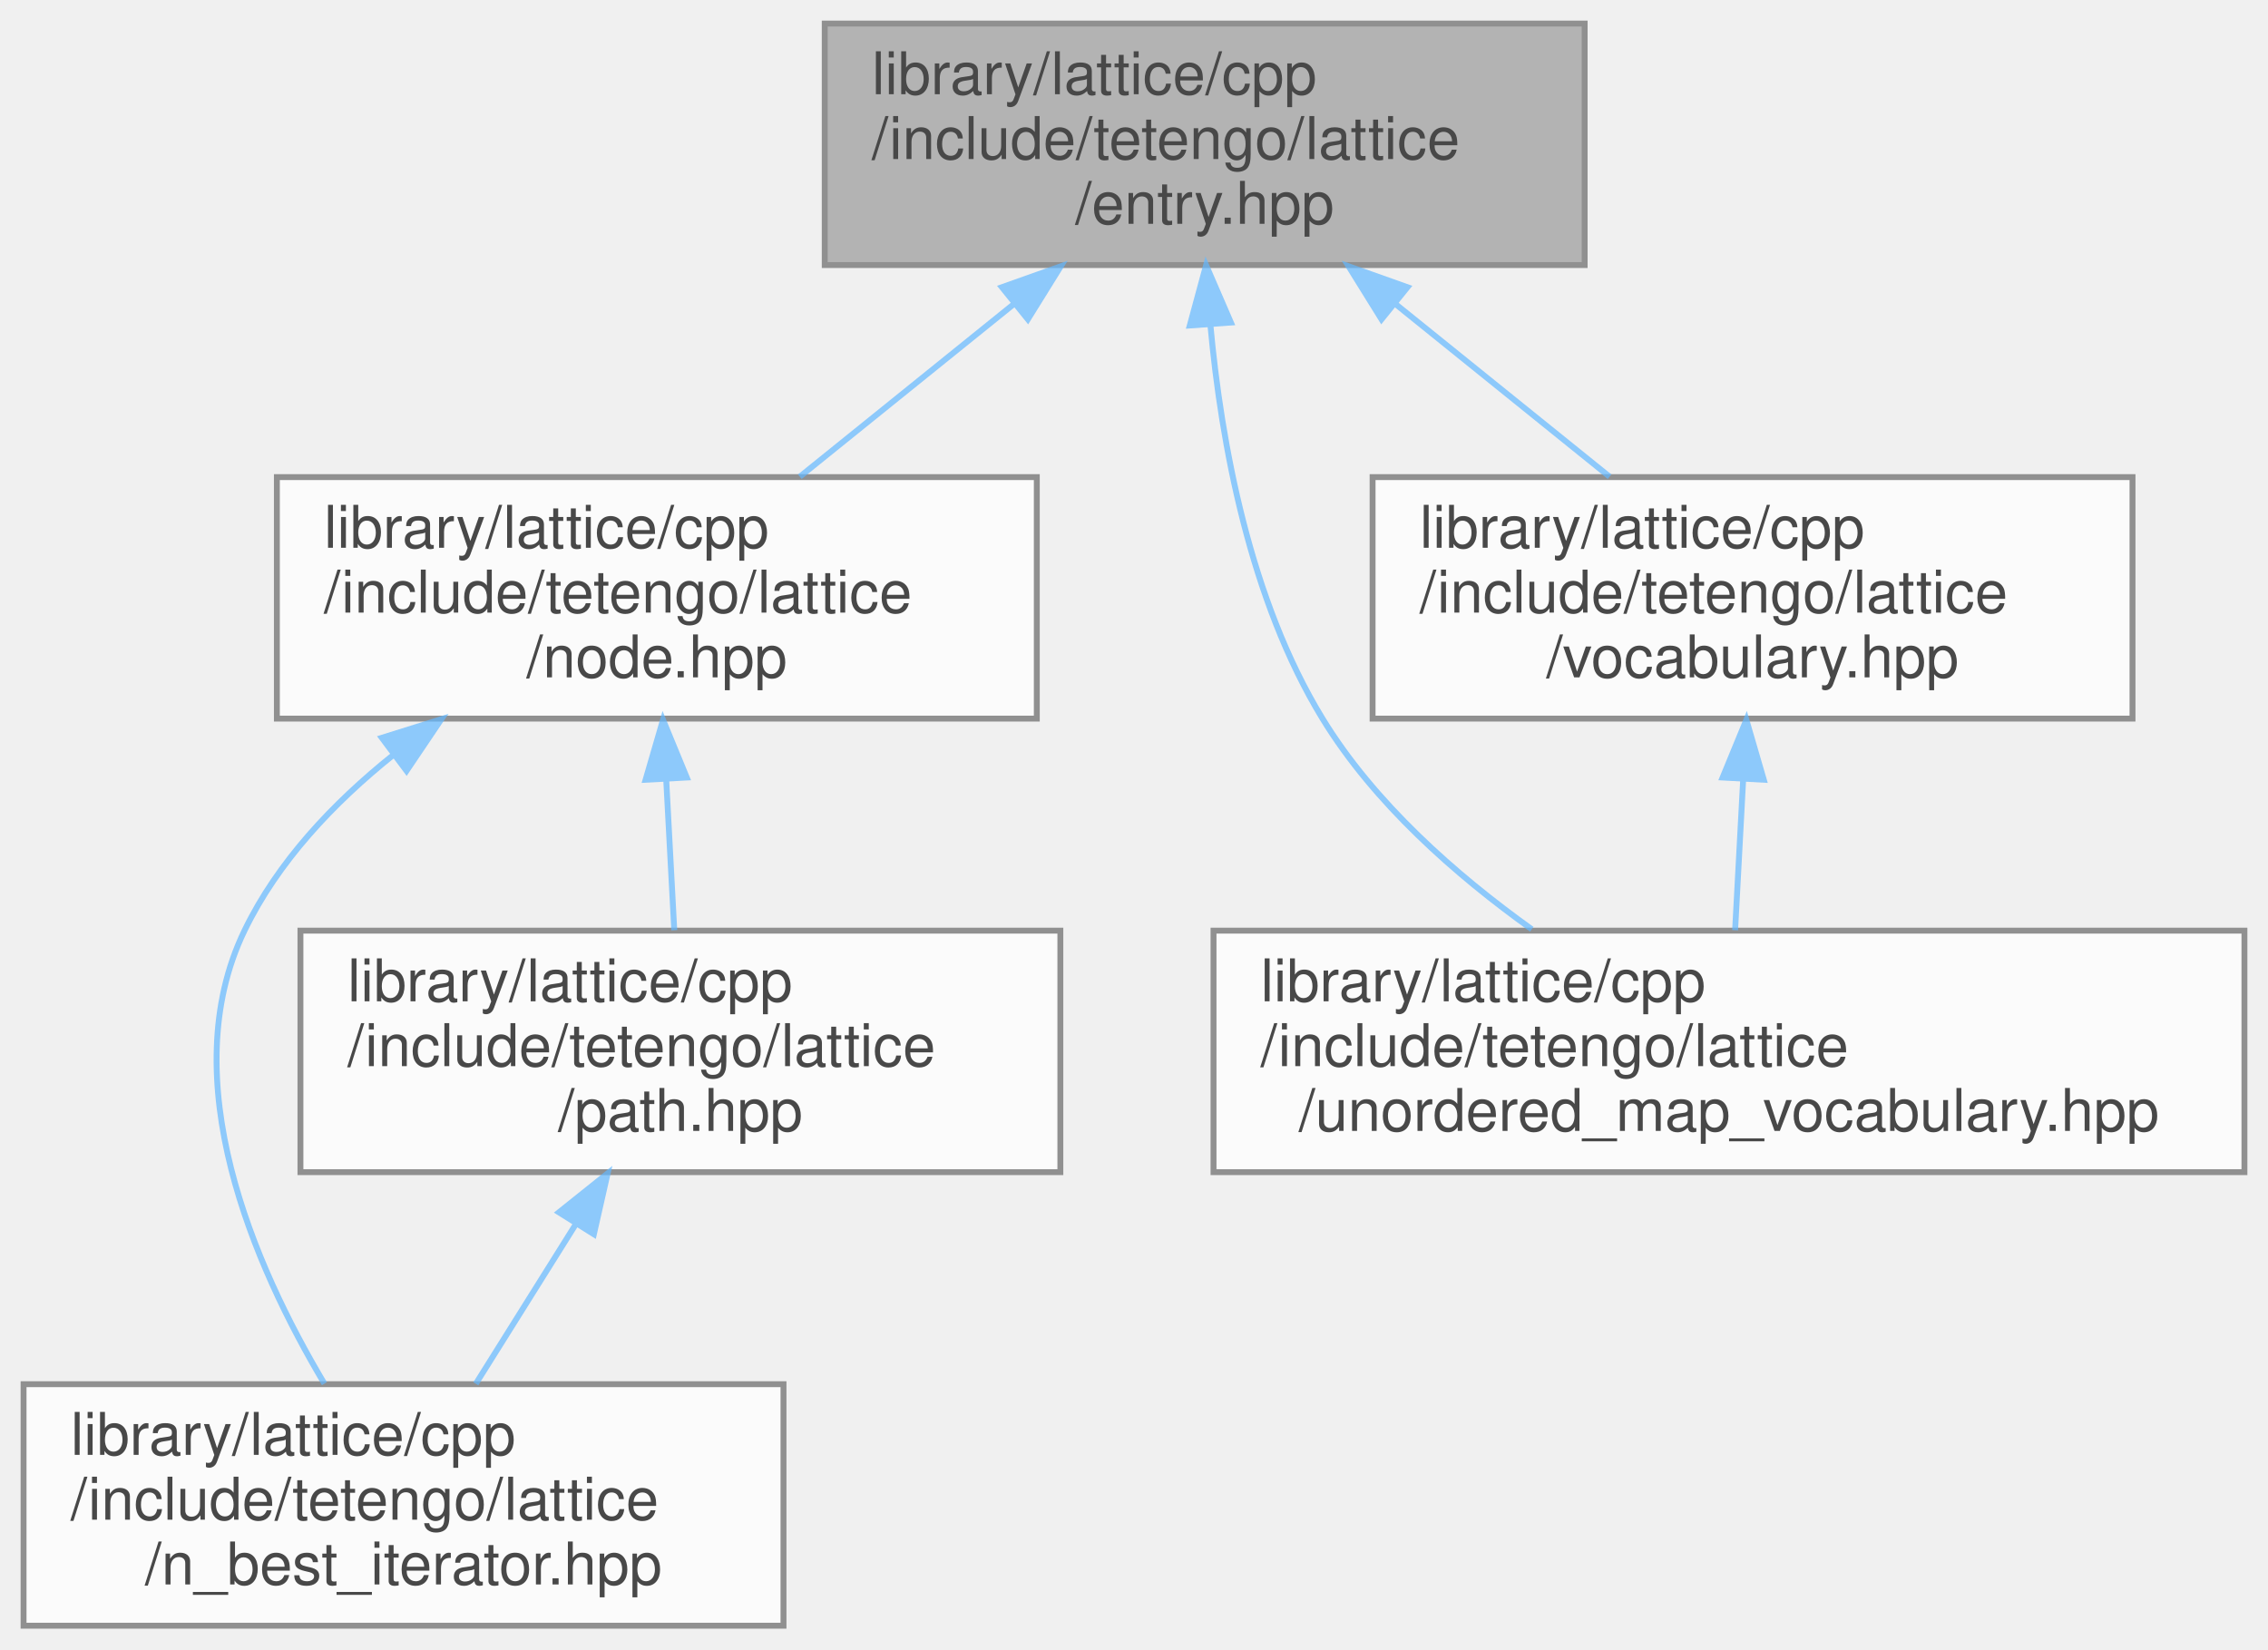
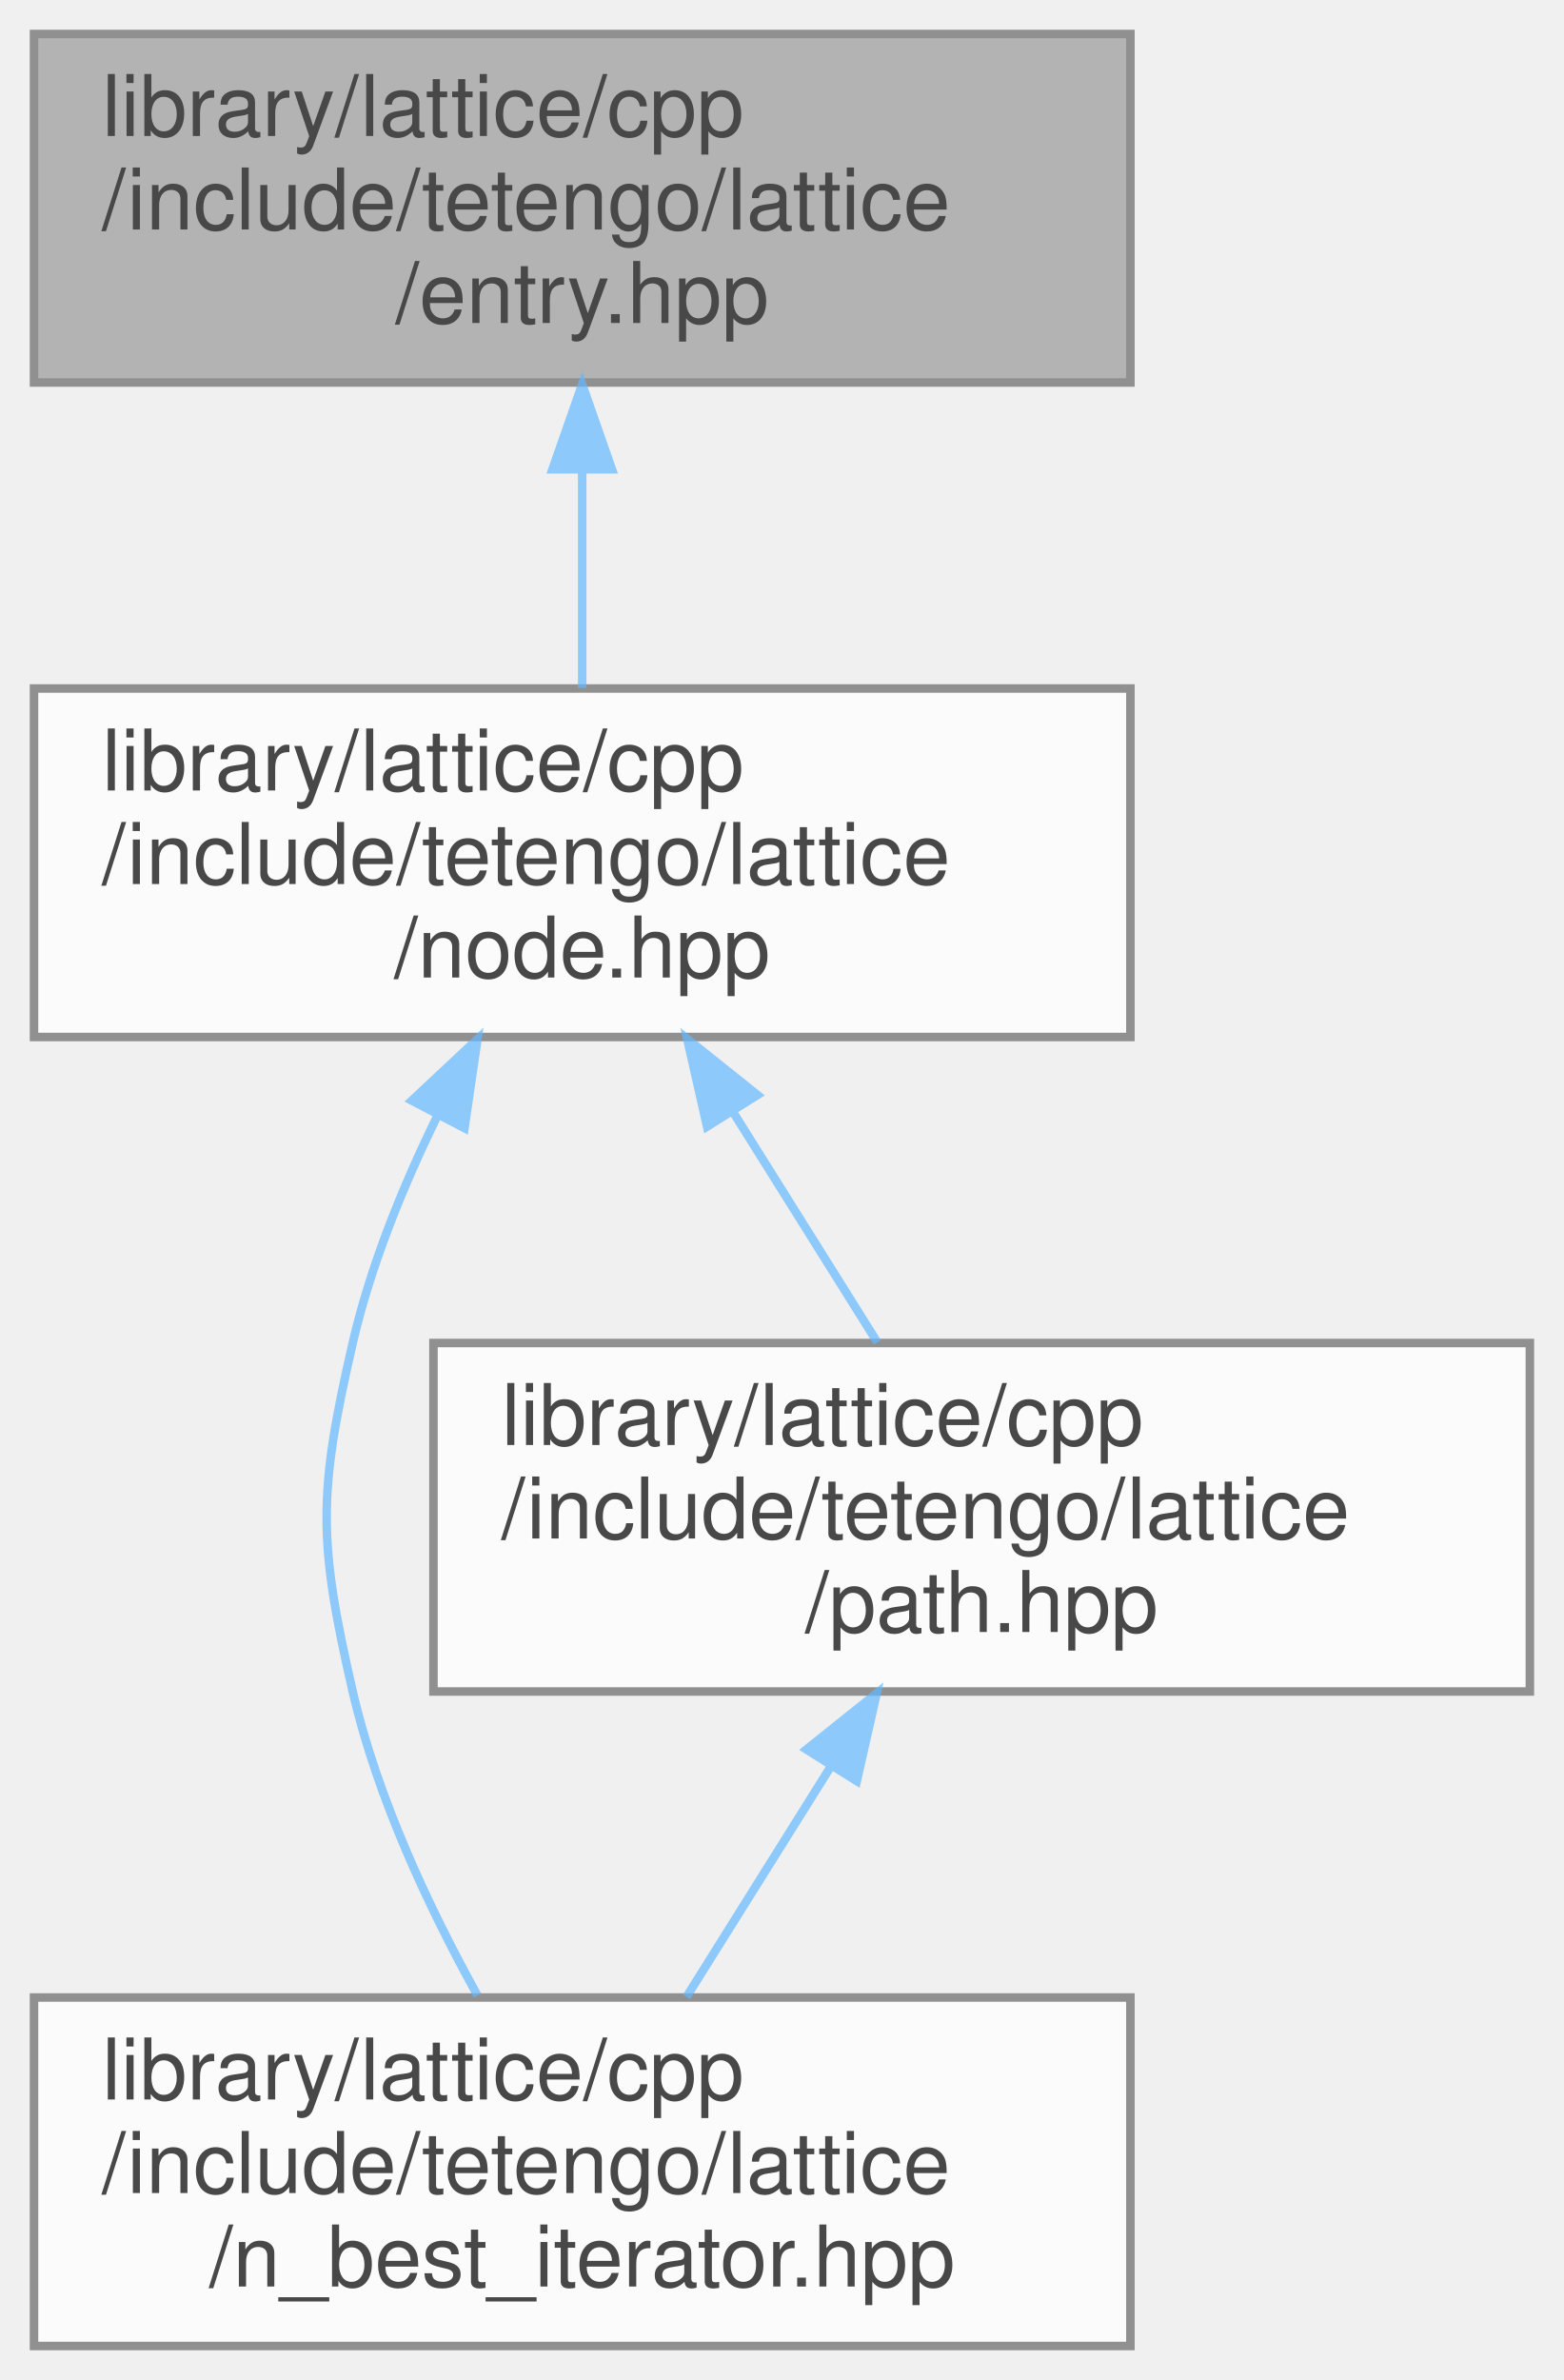
- <svg xmlns="http://www.w3.org/2000/svg" xmlns:xlink="http://www.w3.org/1999/xlink" width="385pt" height="280pt" viewBox="0.00 0.00 385.00 280.00">
+ <svg xmlns="http://www.w3.org/2000/svg" xmlns:xlink="http://www.w3.org/1999/xlink" width="184pt" height="280pt" viewBox="0.00 0.00 184.00 280.00">
  <svg id="main" version="1.1" xml:space="preserve">
    <style type="text/css">
.node, .edge {opacity: 0.7;}
.node.selected, .edge.selected {opacity: 1;}
.edge:hover path { stroke: red; }
.edge:hover polygon { stroke: red; fill: red; }
</style>
    <svg id="graph" class="graph">
      <g id="graph0" class="graph" transform="scale(1 1) rotate(0) translate(4 276)">
        <g id="Node000001" class="node">
          <g id="a_Node000001">
            <a xlink:title="An entry.">
-               <polygon fill="#999999" stroke="#666666" points="265,-272 136,-272 136,-231 265,-231 265,-272" />
-               <text text-anchor="start" x="144" y="-260" font-family="Helvetica,sans-Serif" font-size="10.00">library/lattice/cpp</text>
-               <text text-anchor="start" x="144" y="-249" font-family="Helvetica,sans-Serif" font-size="10.00">/include/tetengo/lattice</text>
-               <text text-anchor="middle" x="200.5" y="-238" font-family="Helvetica,sans-Serif" font-size="10.00">/entry.hpp</text>
+               <polygon fill="#999999" stroke="#666666" points="129,-272 0,-272 0,-231 129,-231 129,-272" />
+               <text text-anchor="start" x="8" y="-260" font-family="Helvetica,sans-Serif" font-size="10.00">library/lattice/cpp</text>
+               <text text-anchor="start" x="8" y="-249" font-family="Helvetica,sans-Serif" font-size="10.00">/include/tetengo/lattice</text>
+               <text text-anchor="middle" x="64.5" y="-238" font-family="Helvetica,sans-Serif" font-size="10.00">/entry.hpp</text>
            </a>
          </g>
        </g>
        <g id="Node000002" class="node">
          <g id="a_Node000002">
            <a xlink:href="node_8hpp.html" target="_top" xlink:title="A node.">
-               <polygon fill="white" stroke="#666666" points="172,-195 43,-195 43,-154 172,-154 172,-195" />
-               <text text-anchor="start" x="51" y="-183" font-family="Helvetica,sans-Serif" font-size="10.00">library/lattice/cpp</text>
-               <text text-anchor="start" x="51" y="-172" font-family="Helvetica,sans-Serif" font-size="10.00">/include/tetengo/lattice</text>
-               <text text-anchor="middle" x="107.5" y="-161" font-family="Helvetica,sans-Serif" font-size="10.00">/node.hpp</text>
+               <polygon fill="white" stroke="#666666" points="129,-195 0,-195 0,-154 129,-154 129,-195" />
+               <text text-anchor="start" x="8" y="-183" font-family="Helvetica,sans-Serif" font-size="10.00">library/lattice/cpp</text>
+               <text text-anchor="start" x="8" y="-172" font-family="Helvetica,sans-Serif" font-size="10.00">/include/tetengo/lattice</text>
+               <text text-anchor="middle" x="64.5" y="-161" font-family="Helvetica,sans-Serif" font-size="10.00">/node.hpp</text>
            </a>
          </g>
        </g>
        <g id="edge1_Node000001_Node000002" class="edge">
          <g id="a_edge1_Node000001_Node000002">
            <a xlink:title=" ">
-               <path fill="none" stroke="#63b8ff" d="M168.07,-224.35C156.15,-214.73 142.86,-204.01 131.77,-195.07" />
-               <polygon fill="#63b8ff" stroke="#63b8ff" points="166.08,-227.24 176.07,-230.79 170.48,-221.79 166.08,-227.24" />
-             </a>
-           </g>
-         </g>
-         <g id="Node000005" class="node">
-           <g id="a_Node000005">
-             <a xlink:href="unordered__map__vocabulary_8hpp.html" target="_top" xlink:title="An unordered map vocabulary.">
-               <polygon fill="white" stroke="#666666" points="377,-118 202,-118 202,-77 377,-77 377,-118" />
-               <text text-anchor="start" x="210" y="-106" font-family="Helvetica,sans-Serif" font-size="10.00">library/lattice/cpp</text>
-               <text text-anchor="start" x="210" y="-95" font-family="Helvetica,sans-Serif" font-size="10.00">/include/tetengo/lattice</text>
-               <text text-anchor="middle" x="289.5" y="-84" font-family="Helvetica,sans-Serif" font-size="10.00">/unordered_map_vocabulary.hpp</text>
-             </a>
-           </g>
-         </g>
-         <g id="edge5_Node000001_Node000005" class="edge">
-           <g id="a_edge5_Node000001_Node000005">
-             <a xlink:title=" ">
-               <path fill="none" stroke="#63b8ff" d="M201.47,-220.81C203.32,-200.68 208.17,-174.17 220.5,-154 229.24,-139.7 243.05,-127.52 256.02,-118.24" />
-               <polygon fill="#63b8ff" stroke="#63b8ff" points="197.97,-220.74 200.74,-230.97 204.95,-221.24 197.97,-220.74" />
-             </a>
-           </g>
-         </g>
-         <g id="Node000006" class="node">
-           <g id="a_Node000006">
-             <a xlink:href="vocabulary_8hpp.html" target="_top" xlink:title="A vocabulary.">
-               <polygon fill="white" stroke="#666666" points="358,-195 229,-195 229,-154 358,-154 358,-195" />
-               <text text-anchor="start" x="237" y="-183" font-family="Helvetica,sans-Serif" font-size="10.00">library/lattice/cpp</text>
-               <text text-anchor="start" x="237" y="-172" font-family="Helvetica,sans-Serif" font-size="10.00">/include/tetengo/lattice</text>
-               <text text-anchor="middle" x="293.5" y="-161" font-family="Helvetica,sans-Serif" font-size="10.00">/vocabulary.hpp</text>
-             </a>
-           </g>
-         </g>
-         <g id="edge6_Node000001_Node000006" class="edge">
-           <g id="a_edge6_Node000001_Node000006">
-             <a xlink:title=" ">
-               <path fill="none" stroke="#63b8ff" d="M232.93,-224.35C244.85,-214.73 258.14,-204.01 269.23,-195.07" />
-               <polygon fill="#63b8ff" stroke="#63b8ff" points="230.52,-221.79 224.93,-230.79 234.92,-227.24 230.52,-221.79" />
+               <path fill="none" stroke="#63b8ff" d="M64.5,-220.69C64.5,-212.08 64.5,-202.9 64.5,-195.07" />
+               <polygon fill="#63b8ff" stroke="#63b8ff" points="61,-220.79 64.5,-230.79 68,-220.79 61,-220.79" />
            </a>
          </g>
        </g>
        <g id="Node000003" class="node">
          <g id="a_Node000003">
            <a xlink:href="n__best__iterator_8hpp.html" target="_top" xlink:title="An N-best lattice path iterator.">
              <polygon fill="white" stroke="#666666" points="129,-41 0,-41 0,0 129,0 129,-41" />
              <text text-anchor="start" x="8" y="-29" font-family="Helvetica,sans-Serif" font-size="10.00">library/lattice/cpp</text>
              <text text-anchor="start" x="8" y="-18" font-family="Helvetica,sans-Serif" font-size="10.00">/include/tetengo/lattice</text>
              <text text-anchor="middle" x="64.5" y="-7" font-family="Helvetica,sans-Serif" font-size="10.00">/n_best_iterator.hpp</text>
            </a>
          </g>
        </g>
        <g id="edge2_Node000002_Node000003" class="edge">
          <g id="a_edge2_Node000002_Node000003">
            <a xlink:title=" ">
-               <path fill="none" stroke="#63b8ff" d="M62.71,-147.78C52.57,-139.65 43.14,-129.68 37.5,-118 25.31,-92.78 39.13,-61.12 51.07,-41.09" />
-               <polygon fill="#63b8ff" stroke="#63b8ff" points="60.82,-150.74 70.93,-153.91 65.01,-145.13 60.82,-150.74" />
+               <path fill="none" stroke="#63b8ff" d="M47.5,-144.8C43.4,-136.44 39.6,-127.1 37.5,-118 33.41,-100.24 33.41,-94.76 37.5,-77 40.39,-64.47 46.5,-51.49 52.18,-41.24" />
+               <polygon fill="#63b8ff" stroke="#63b8ff" points="44.45,-146.52 52.18,-153.76 50.65,-143.28 44.45,-146.52" />
            </a>
          </g>
        </g>
        <g id="Node000004" class="node">
          <g id="a_Node000004">
            <a xlink:href="path_8hpp.html" target="_top" xlink:title="A path.">
              <polygon fill="white" stroke="#666666" points="176,-118 47,-118 47,-77 176,-77 176,-118" />
              <text text-anchor="start" x="55" y="-106" font-family="Helvetica,sans-Serif" font-size="10.00">library/lattice/cpp</text>
              <text text-anchor="start" x="55" y="-95" font-family="Helvetica,sans-Serif" font-size="10.00">/include/tetengo/lattice</text>
              <text text-anchor="middle" x="111.5" y="-84" font-family="Helvetica,sans-Serif" font-size="10.00">/path.hpp</text>
            </a>
          </g>
        </g>
        <g id="edge3_Node000002_Node000004" class="edge">
          <g id="a_edge3_Node000002_Node000004">
            <a xlink:title=" ">
-               <path fill="none" stroke="#63b8ff" d="M109.09,-143.69C109.55,-135.08 110.04,-125.9 110.46,-118.07" />
-               <polygon fill="#63b8ff" stroke="#63b8ff" points="105.59,-143.62 108.55,-153.79 112.58,-144 105.59,-143.62" />
+               <path fill="none" stroke="#63b8ff" d="M82.29,-145.11C87.94,-136.09 94.06,-126.33 99.23,-118.07" />
+               <polygon fill="#63b8ff" stroke="#63b8ff" points="79.19,-143.46 76.85,-153.79 85.12,-147.18 79.19,-143.46" />
            </a>
          </g>
        </g>
        <g id="edge4_Node000004_Node000003" class="edge">
          <g id="a_edge4_Node000004_Node000003">
            <a xlink:title=" ">
              <path fill="none" stroke="#63b8ff" d="M93.71,-68.11C88.06,-59.09 81.94,-49.33 76.77,-41.07" />
              <polygon fill="#63b8ff" stroke="#63b8ff" points="90.88,-70.18 99.15,-76.79 96.81,-66.46 90.88,-70.18" />
-             </a>
-           </g>
-         </g>
-         <g id="edge7_Node000006_Node000005" class="edge">
-           <g id="a_edge7_Node000006_Node000005">
-             <a xlink:title=" ">
-               <path fill="none" stroke="#63b8ff" d="M291.91,-143.69C291.45,-135.08 290.96,-125.9 290.54,-118.07" />
-               <polygon fill="#63b8ff" stroke="#63b8ff" points="288.42,-144 292.45,-153.79 295.41,-143.62 288.42,-144" />
            </a>
          </g>
        </g>
      </g>
    </svg>
  </svg>
  <style type="text/css">

[data-mouse-over-selected='false'] { opacity: 0.7; }
[data-mouse-over-selected='true']  { opacity: 1.0; }

</style>
</svg>
